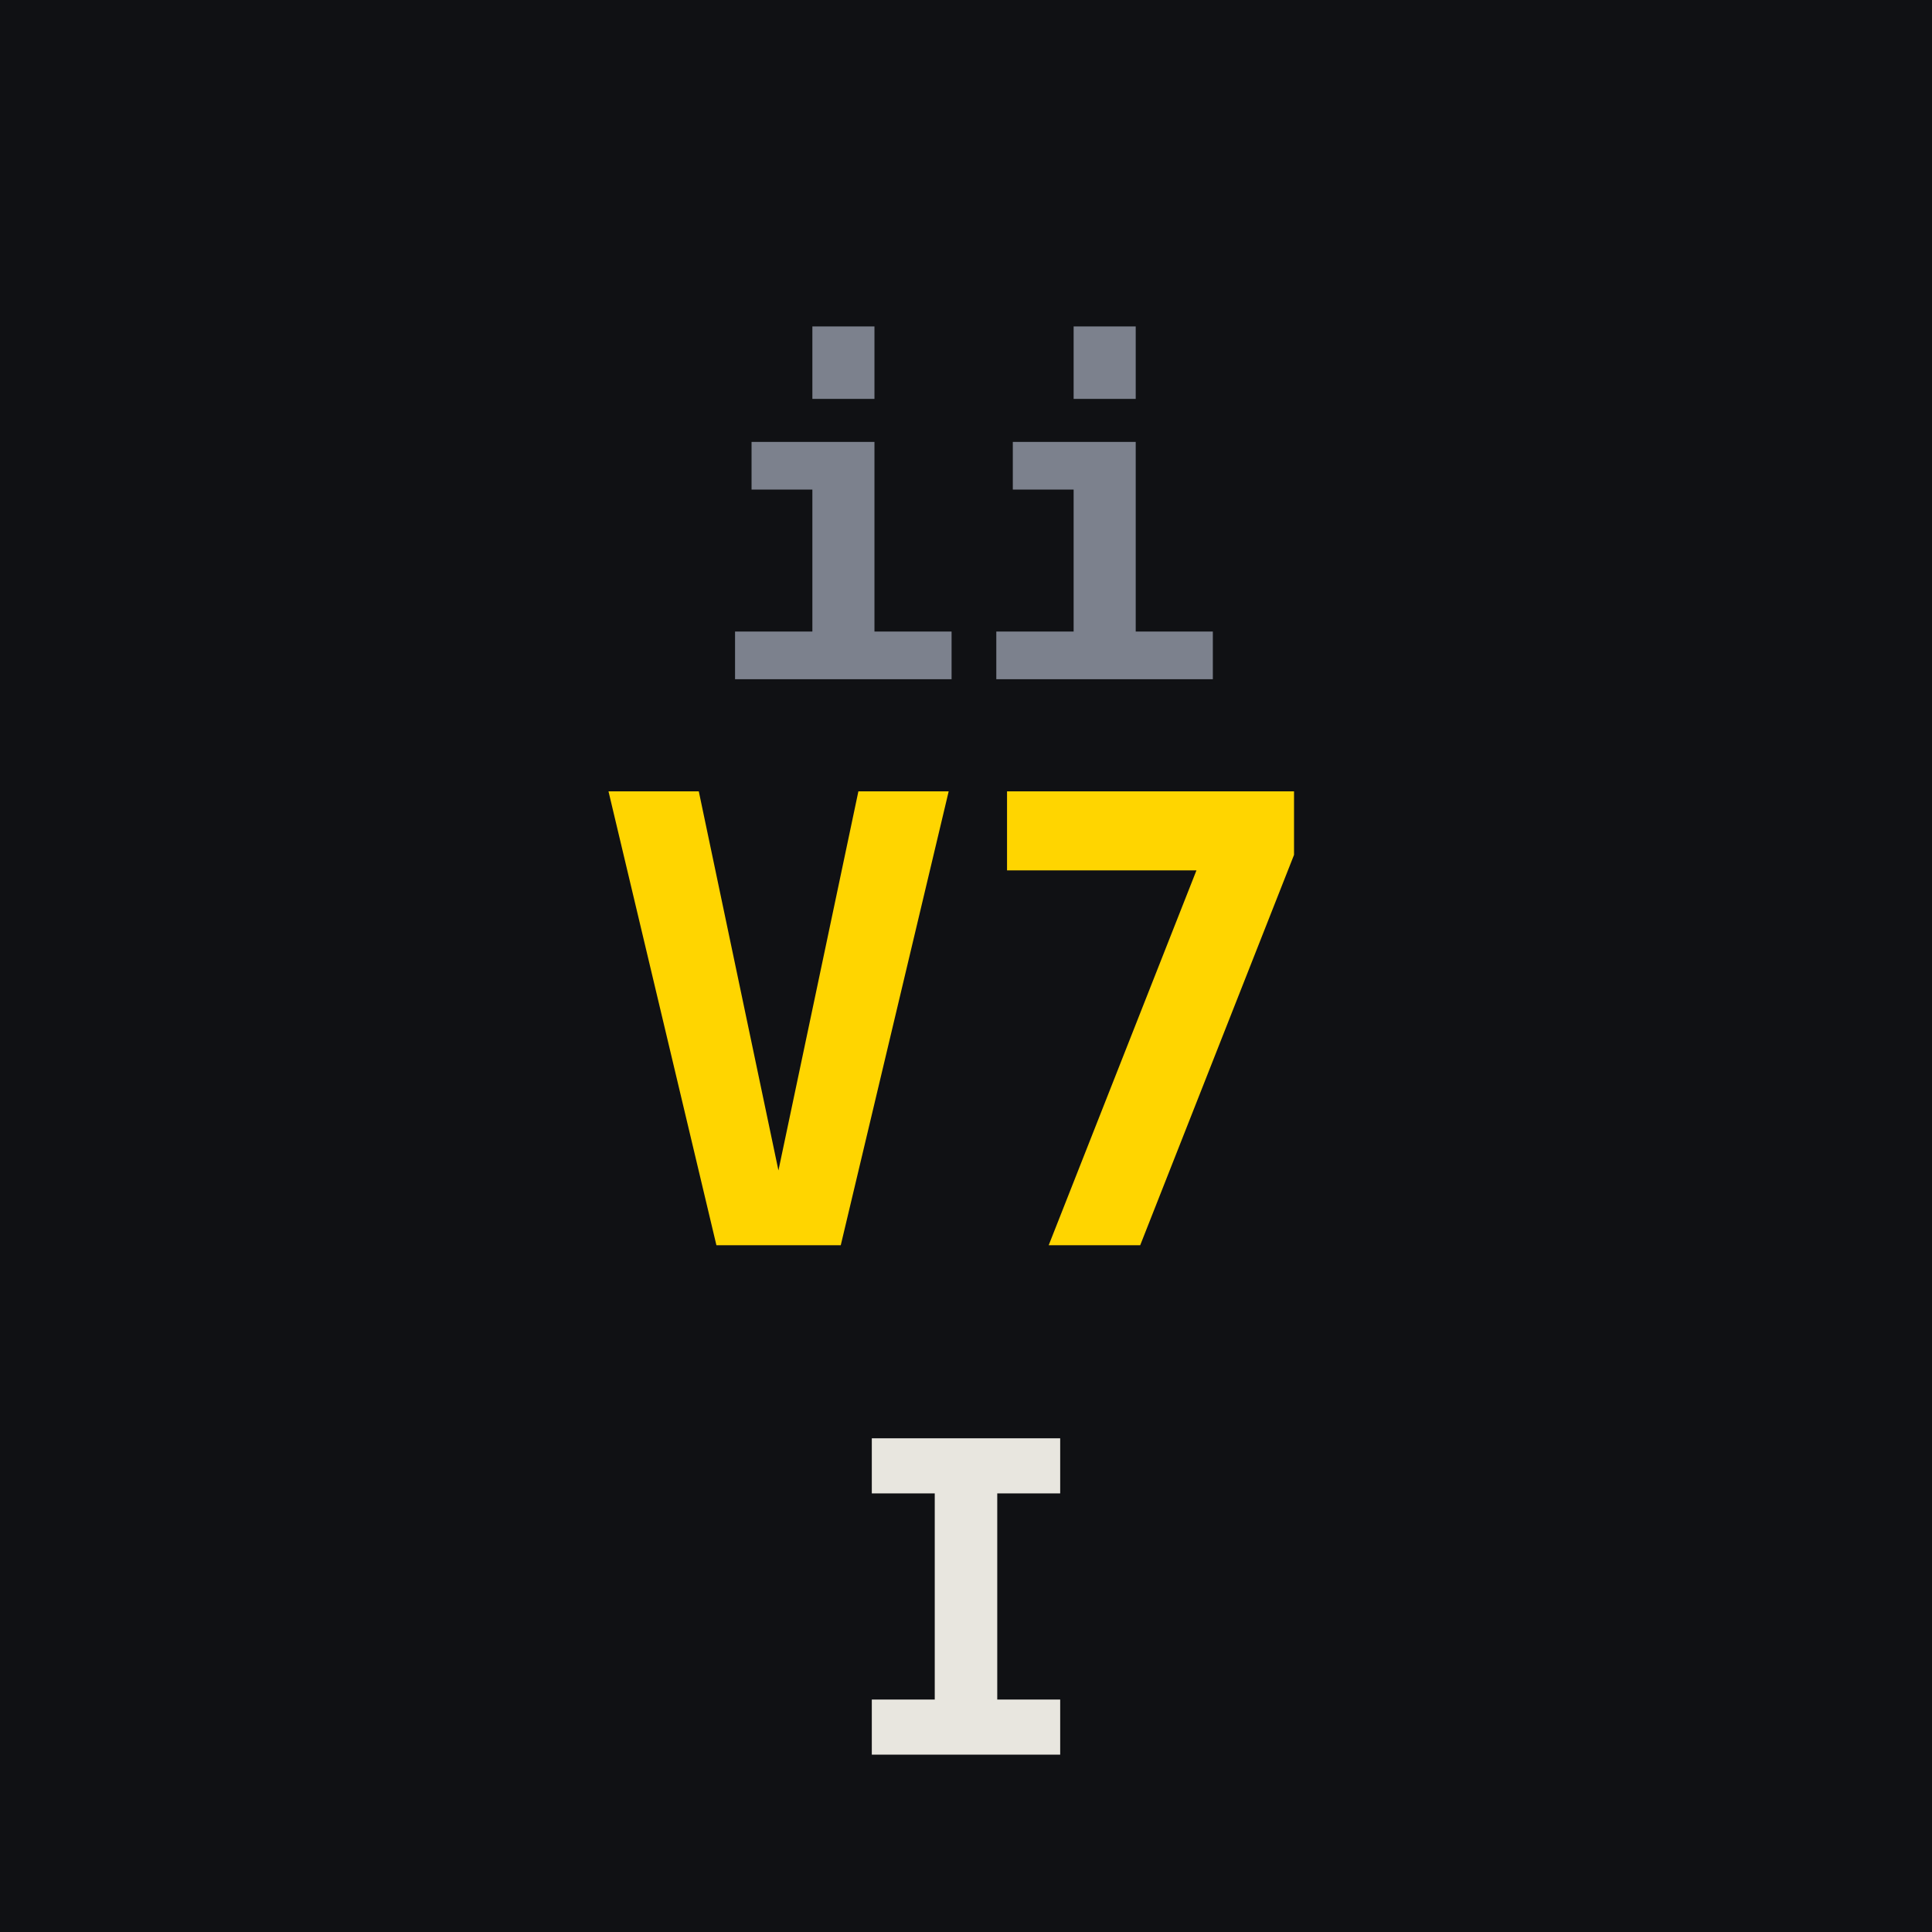
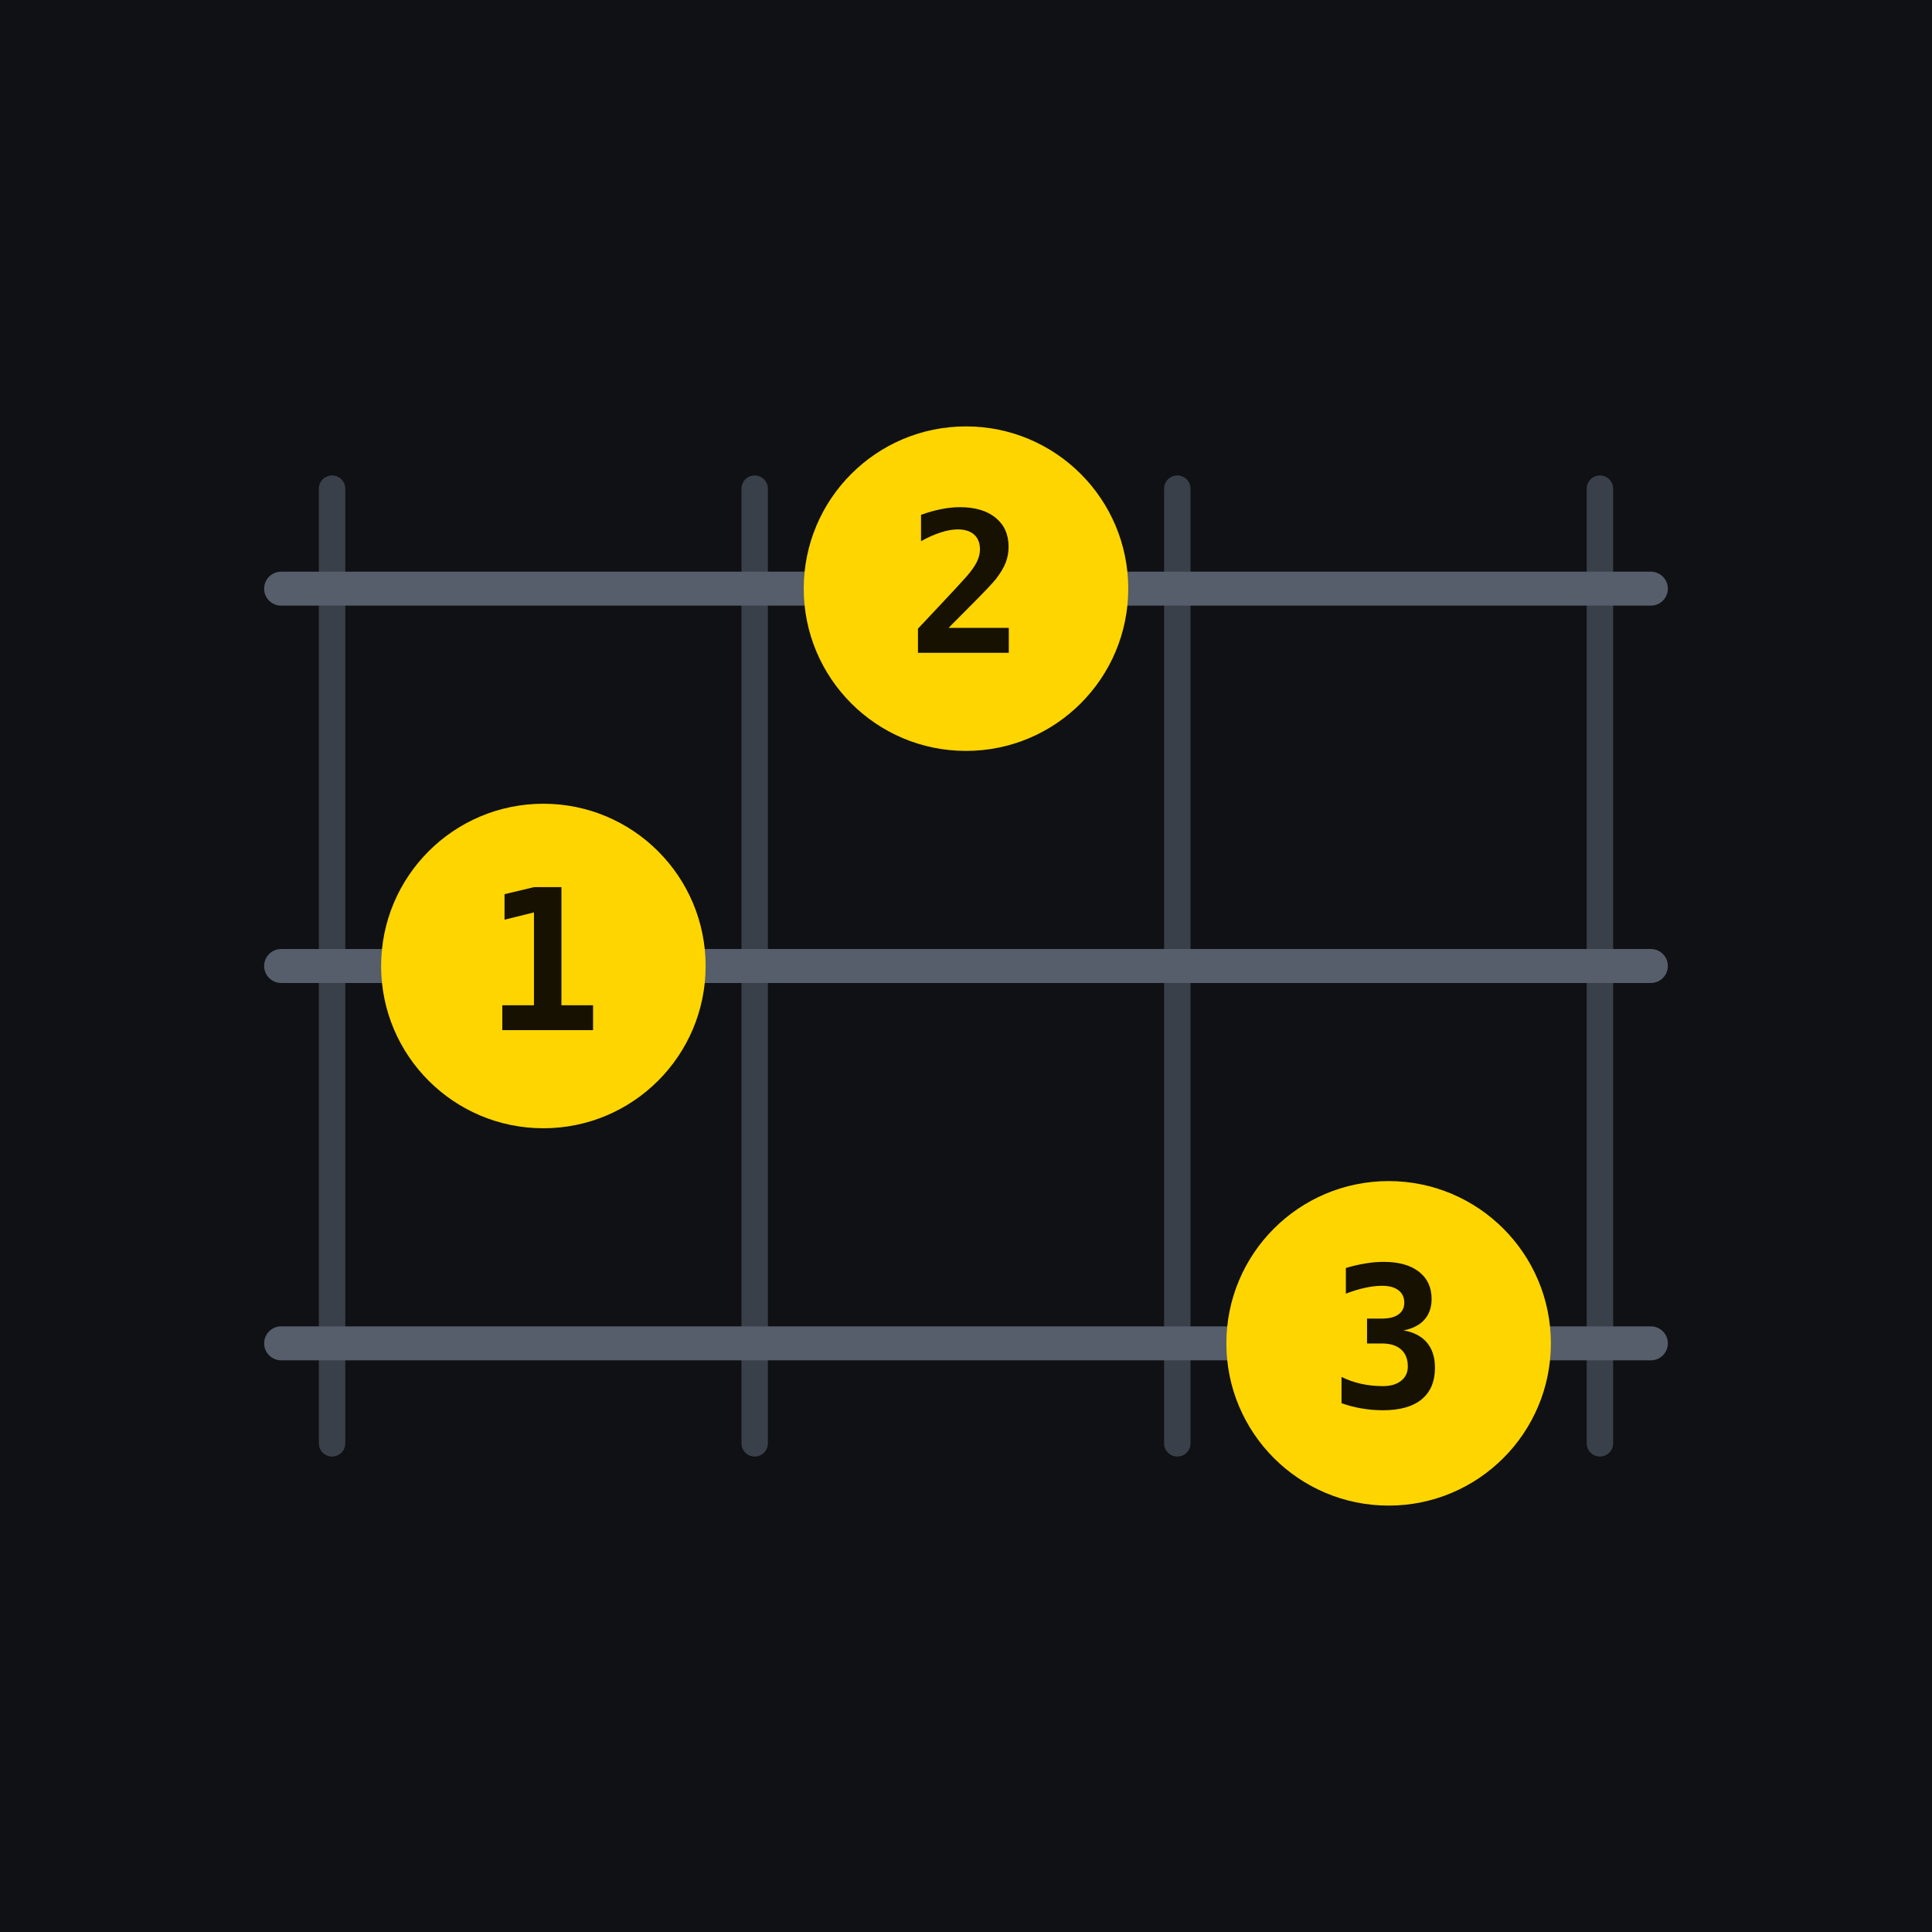
<svg xmlns="http://www.w3.org/2000/svg" viewBox="0 0 1024 1024">
  <rect width="1024" height="1024" fill="#101114" />
-   <g font-family="ui-monospace, Menlo, 'JetBrains Mono', monospace" font-weight="700" text-anchor="middle">
-     <text x="512" y="360" font-size="230" fill="#7c818d">ii</text>
-     <text x="512" y="660" font-size="330" fill="#ffd500">V7</text>
-     <text x="512" y="930" font-size="230" fill="#e8e6df">I</text>
-   </g>
+   <rect x="169" y="252" width="14" height="520" rx="7" fill="#3a4049" />
+   <rect x="393" y="252" width="14" height="520" rx="7" fill="#3a4049" />
+   <rect x="617" y="252" width="14" height="520" rx="7" fill="#3a4049" />
+   <rect x="841" y="252" width="14" height="520" rx="7" fill="#3a4049" />
+   <rect x="140" y="303" width="744" height="18" rx="9" fill="#565d6b" />
+   <rect x="140" y="503" width="744" height="18" rx="9" fill="#565d6b" />
+   <rect x="140" y="703" width="744" height="18" rx="9" fill="#565d6b" />
+   <circle cx="512.0" cy="312" r="86" fill="#ffd500" />
+   <text x="512.0" y="346" font-family="ui-monospace, Menlo, monospace" font-weight="700" font-size="104" text-anchor="middle" fill="#171102">2</text>
+   <circle cx="288.0" cy="512" r="86" fill="#ffd500" />
+   <text x="288.0" y="546" font-family="ui-monospace, Menlo, monospace" font-weight="700" font-size="104" text-anchor="middle" fill="#171102">1</text>
+   <circle cx="736.0" cy="712" r="86" fill="#ffd500" />
+   <text x="736.0" y="746" font-family="ui-monospace, Menlo, monospace" font-weight="700" font-size="104" text-anchor="middle" fill="#171102">3</text>
</svg>
